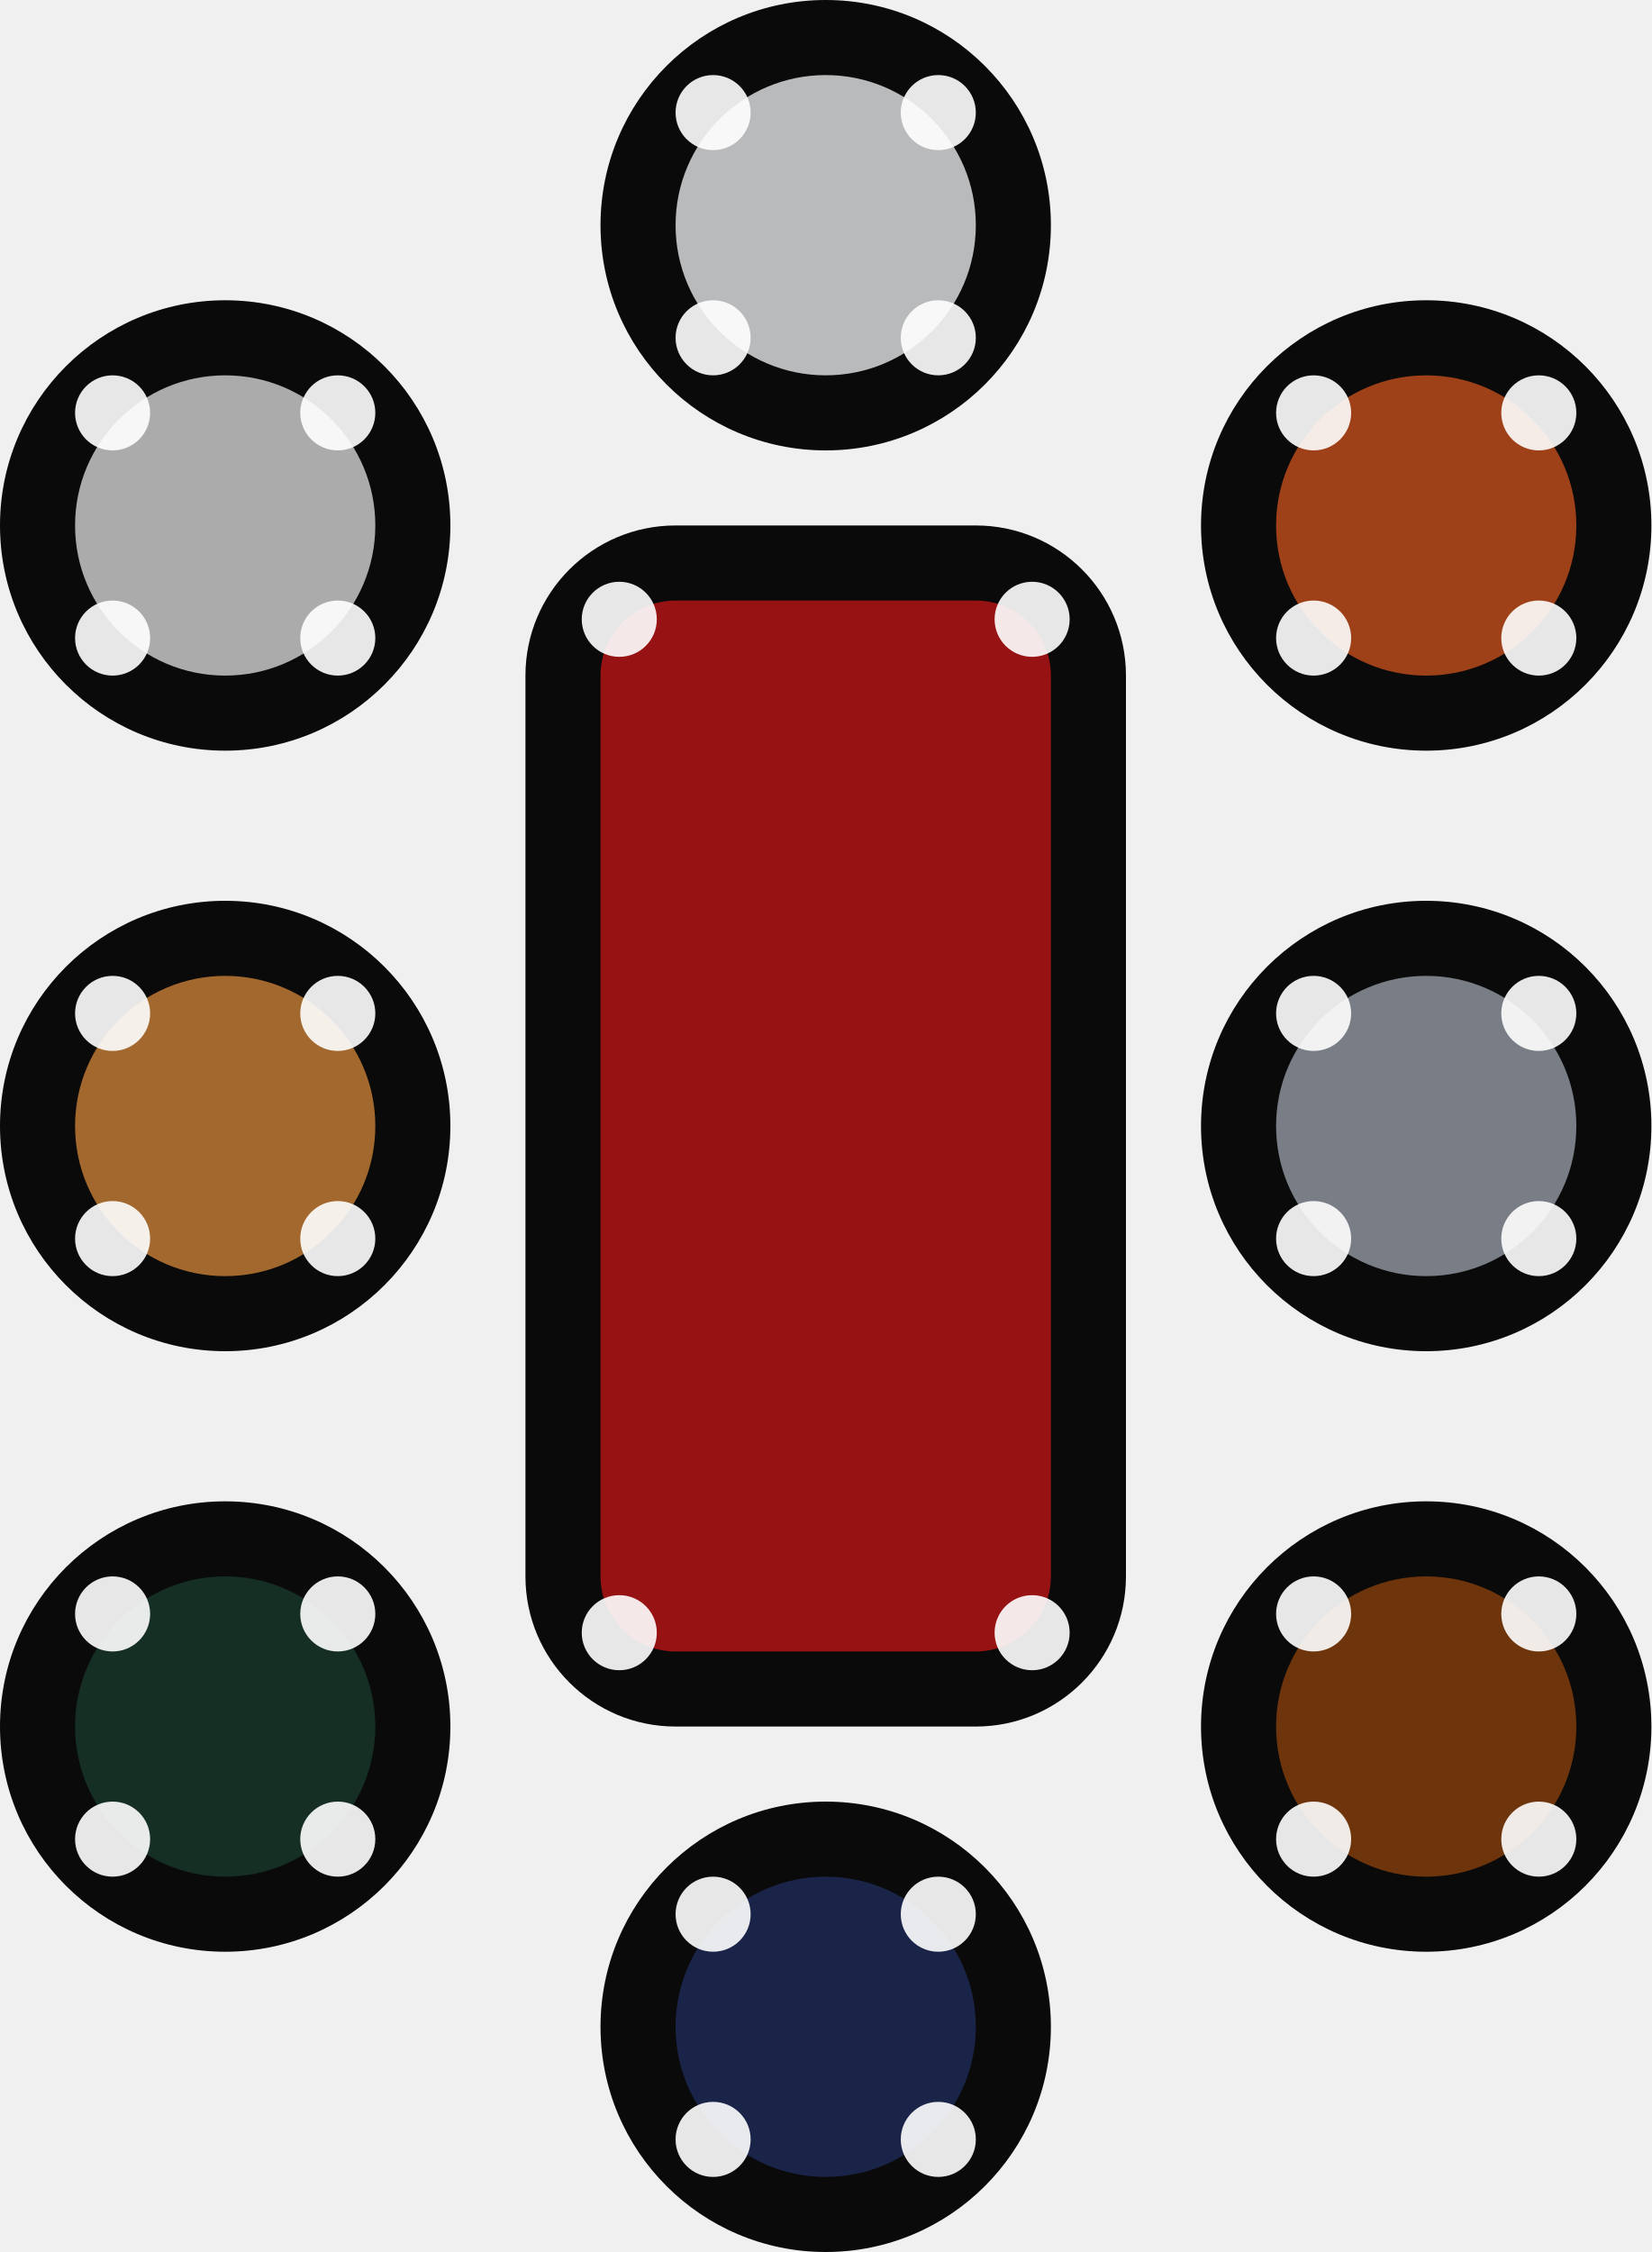
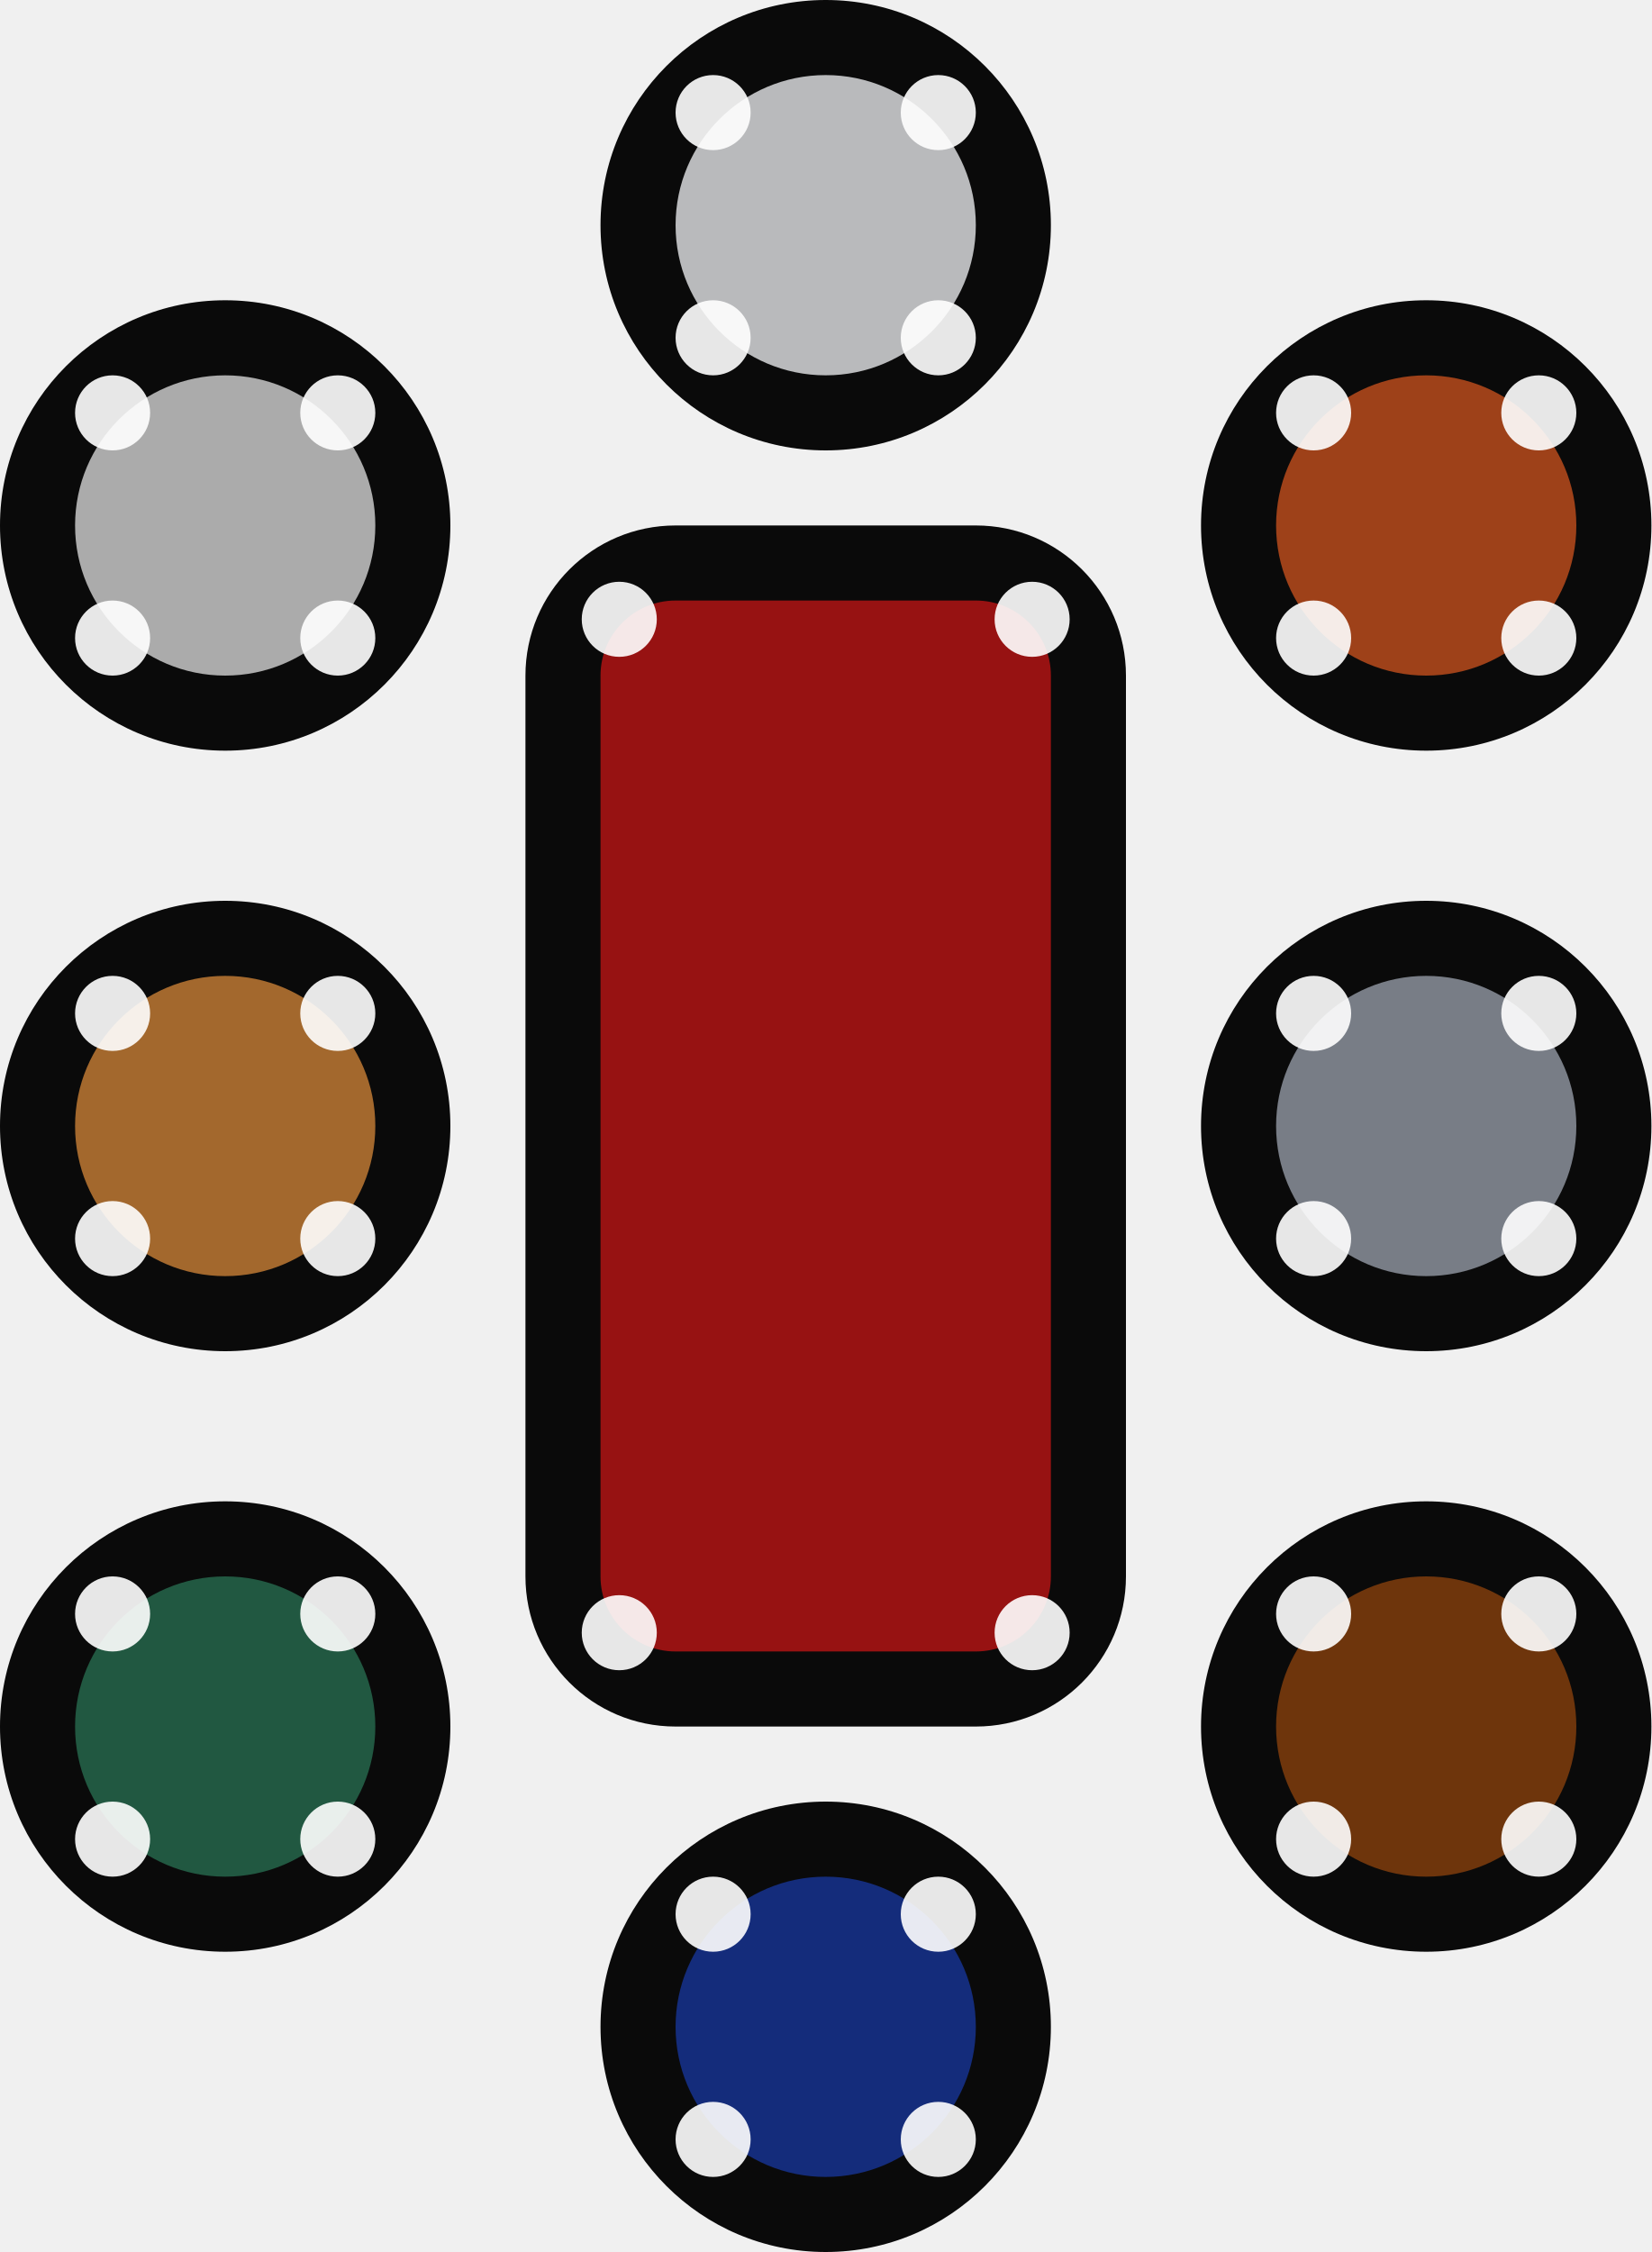
<svg xmlns="http://www.w3.org/2000/svg" width="176" height="240" viewBox="0 0 176 240" fill="none">
  <circle cx="88" cy="24" r="24" fill="#0A0A0A" />
  <circle cx="88" cy="24" r="16" fill="#F3F4F6" fill-opacity="0.75" />
  <circle cx="76" cy="12" r="4" fill="white" fill-opacity="0.9" />
  <circle cx="100" cy="12" r="4" fill="white" fill-opacity="0.9" />
  <circle cx="100" cy="36" r="4" fill="white" fill-opacity="0.9" />
  <circle cx="76" cy="36" r="4" fill="white" fill-opacity="0.9" />
  <circle cx="88" cy="216" r="24" fill="#0A0A0A" />
-   <circle cx="88" cy="216" r="16" fill="#1F2D5C" fill-opacity="0.75" />
+   <circle cx="88" cy="216" r="16" fill="#1737A0" fill-opacity="0.75" />
  <circle cx="76" cy="204" r="4" fill="white" fill-opacity="0.9" />
  <circle cx="100" cy="204" r="4" fill="white" fill-opacity="0.9" />
  <circle cx="100" cy="228" r="4" fill="white" fill-opacity="0.9" />
  <circle cx="76" cy="228" r="4" fill="white" fill-opacity="0.9" />
  <circle cx="152" cy="120" r="24" fill="#0A0A0A" />
  <circle cx="152" cy="120" r="16" fill="#9CA3AF" fill-opacity="0.75" />
  <circle cx="140" cy="108" r="4" fill="white" fill-opacity="0.9" />
  <circle cx="164" cy="108" r="4" fill="white" fill-opacity="0.9" />
  <circle cx="164" cy="132" r="4" fill="white" fill-opacity="0.9" />
  <circle cx="140" cy="132" r="4" fill="white" fill-opacity="0.9" />
  <circle cx="152" cy="184" r="24" fill="#0A0A0A" />
  <circle cx="152" cy="184" r="16" fill="#8F430D" fill-opacity="0.75" />
  <circle cx="140" cy="172" r="4" fill="white" fill-opacity="0.9" />
  <circle cx="164" cy="172" r="4" fill="white" fill-opacity="0.9" />
  <circle cx="164" cy="196" r="4" fill="white" fill-opacity="0.9" />
  <circle cx="140" cy="196" r="4" fill="white" fill-opacity="0.9" />
  <circle cx="152" cy="56" r="24" fill="#0A0A0A" />
  <circle cx="152" cy="56" r="16" fill="#CF531E" fill-opacity="0.75" />
  <circle cx="140" cy="44" r="4" fill="white" fill-opacity="0.9" />
  <circle cx="164" cy="44" r="4" fill="white" fill-opacity="0.9" />
  <circle cx="164" cy="68" r="4" fill="white" fill-opacity="0.9" />
  <circle cx="140" cy="68" r="4" fill="white" fill-opacity="0.9" />
  <circle cx="24" cy="120" r="24" fill="#0A0A0A" />
  <circle cx="24" cy="120" r="16" fill="#D58739" fill-opacity="0.75" />
  <circle cx="12" cy="108" r="4" fill="white" fill-opacity="0.9" />
  <circle cx="36" cy="108" r="4" fill="white" fill-opacity="0.9" />
  <circle cx="36" cy="132" r="4" fill="white" fill-opacity="0.9" />
  <circle cx="12" cy="132" r="4" fill="white" fill-opacity="0.9" />
  <circle cx="24" cy="184" r="24" fill="#0A0A0A" />
-   <circle cx="24" cy="184" r="16" fill="#193B2D" fill-opacity="0.75" />
+   <circle cx="24" cy="184" r="16" fill="#287153" fill-opacity="0.75" />
  <circle cx="12" cy="172" r="4" fill="white" fill-opacity="0.9" />
  <circle cx="36" cy="172" r="4" fill="white" fill-opacity="0.9" />
  <circle cx="36" cy="196" r="4" fill="white" fill-opacity="0.9" />
  <circle cx="12" cy="196" r="4" fill="white" fill-opacity="0.9" />
  <circle cx="24" cy="56" r="24" fill="#0A0A0A" />
  <circle cx="24" cy="56" r="16" fill="#E0E0E0" fill-opacity="0.75" />
  <circle cx="12" cy="44" r="4" fill="white" fill-opacity="0.9" />
  <circle cx="36" cy="44" r="4" fill="white" fill-opacity="0.9" />
  <circle cx="36" cy="68" r="4" fill="white" fill-opacity="0.9" />
  <circle cx="12" cy="68" r="4" fill="white" fill-opacity="0.9" />
  <rect x="56" y="56" width="64" height="128" rx="16" fill="#0A0A0A" />
  <rect x="64" y="64" width="48" height="112" rx="8" fill="#C51515" fill-opacity="0.75" />
  <circle cx="66" cy="66" r="4" fill="white" fill-opacity="0.9" />
  <circle cx="110" cy="66" r="4" fill="white" fill-opacity="0.9" />
  <circle cx="66" cy="174" r="4" fill="white" fill-opacity="0.9" />
  <circle cx="110" cy="174" r="4" fill="white" fill-opacity="0.9" />
</svg>
